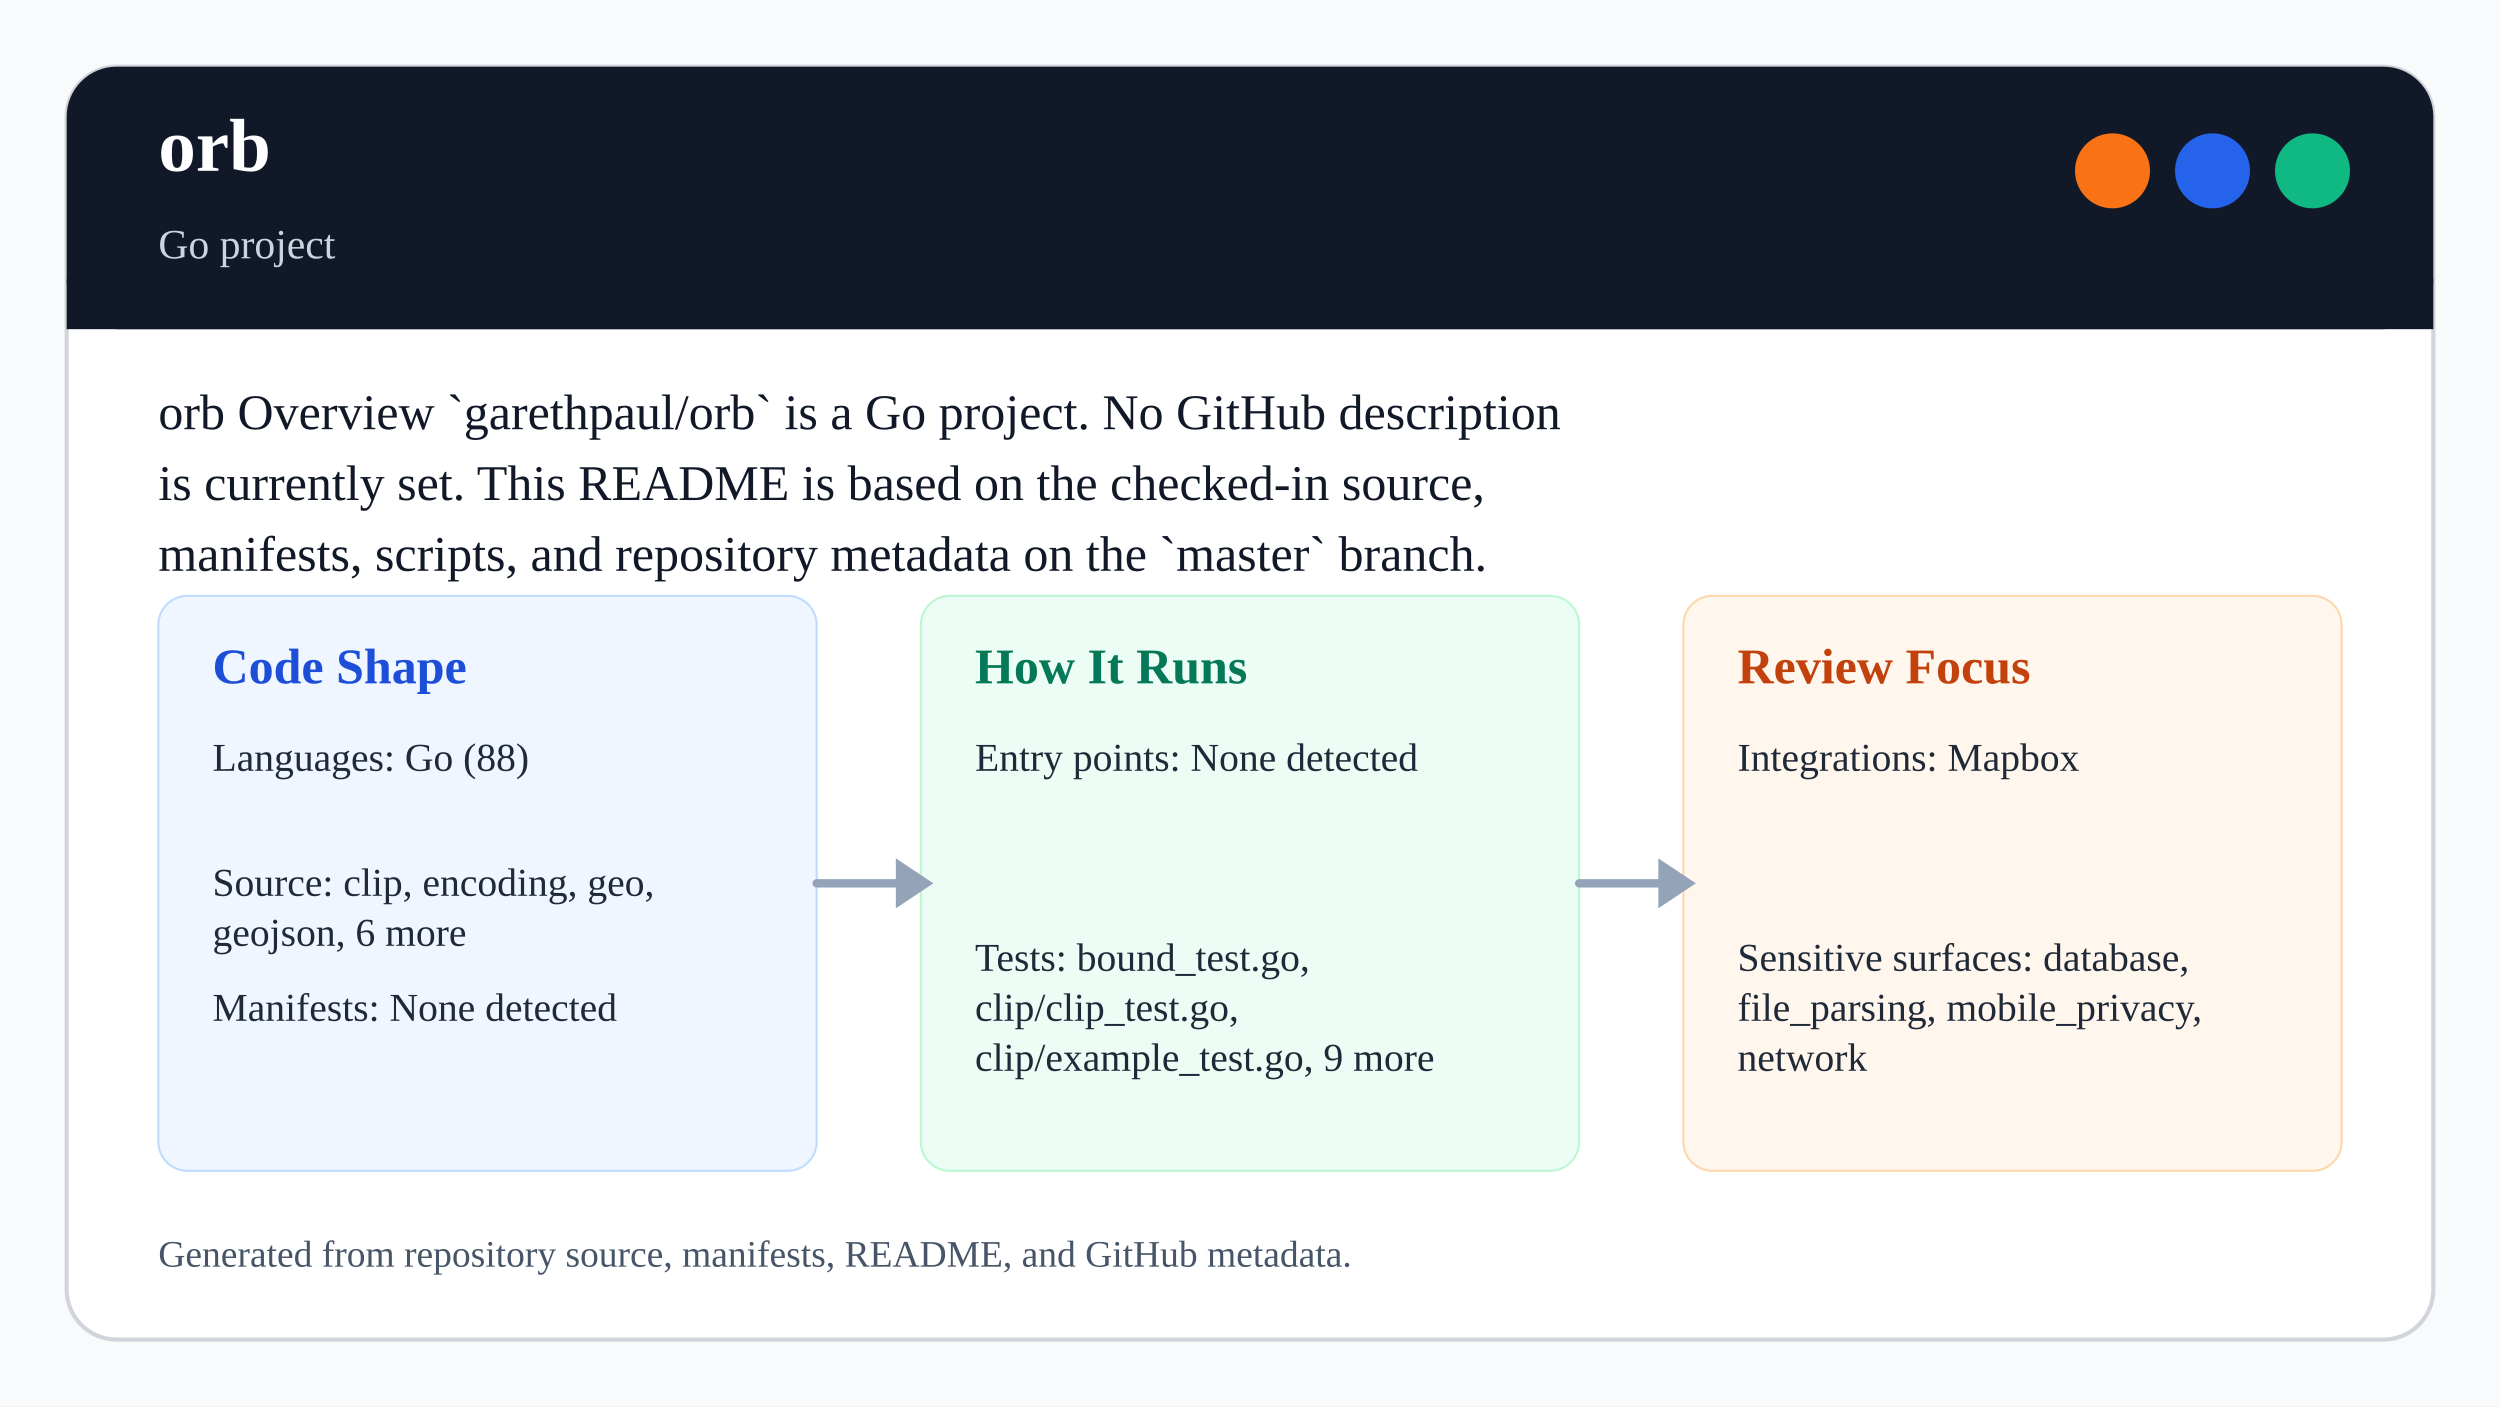
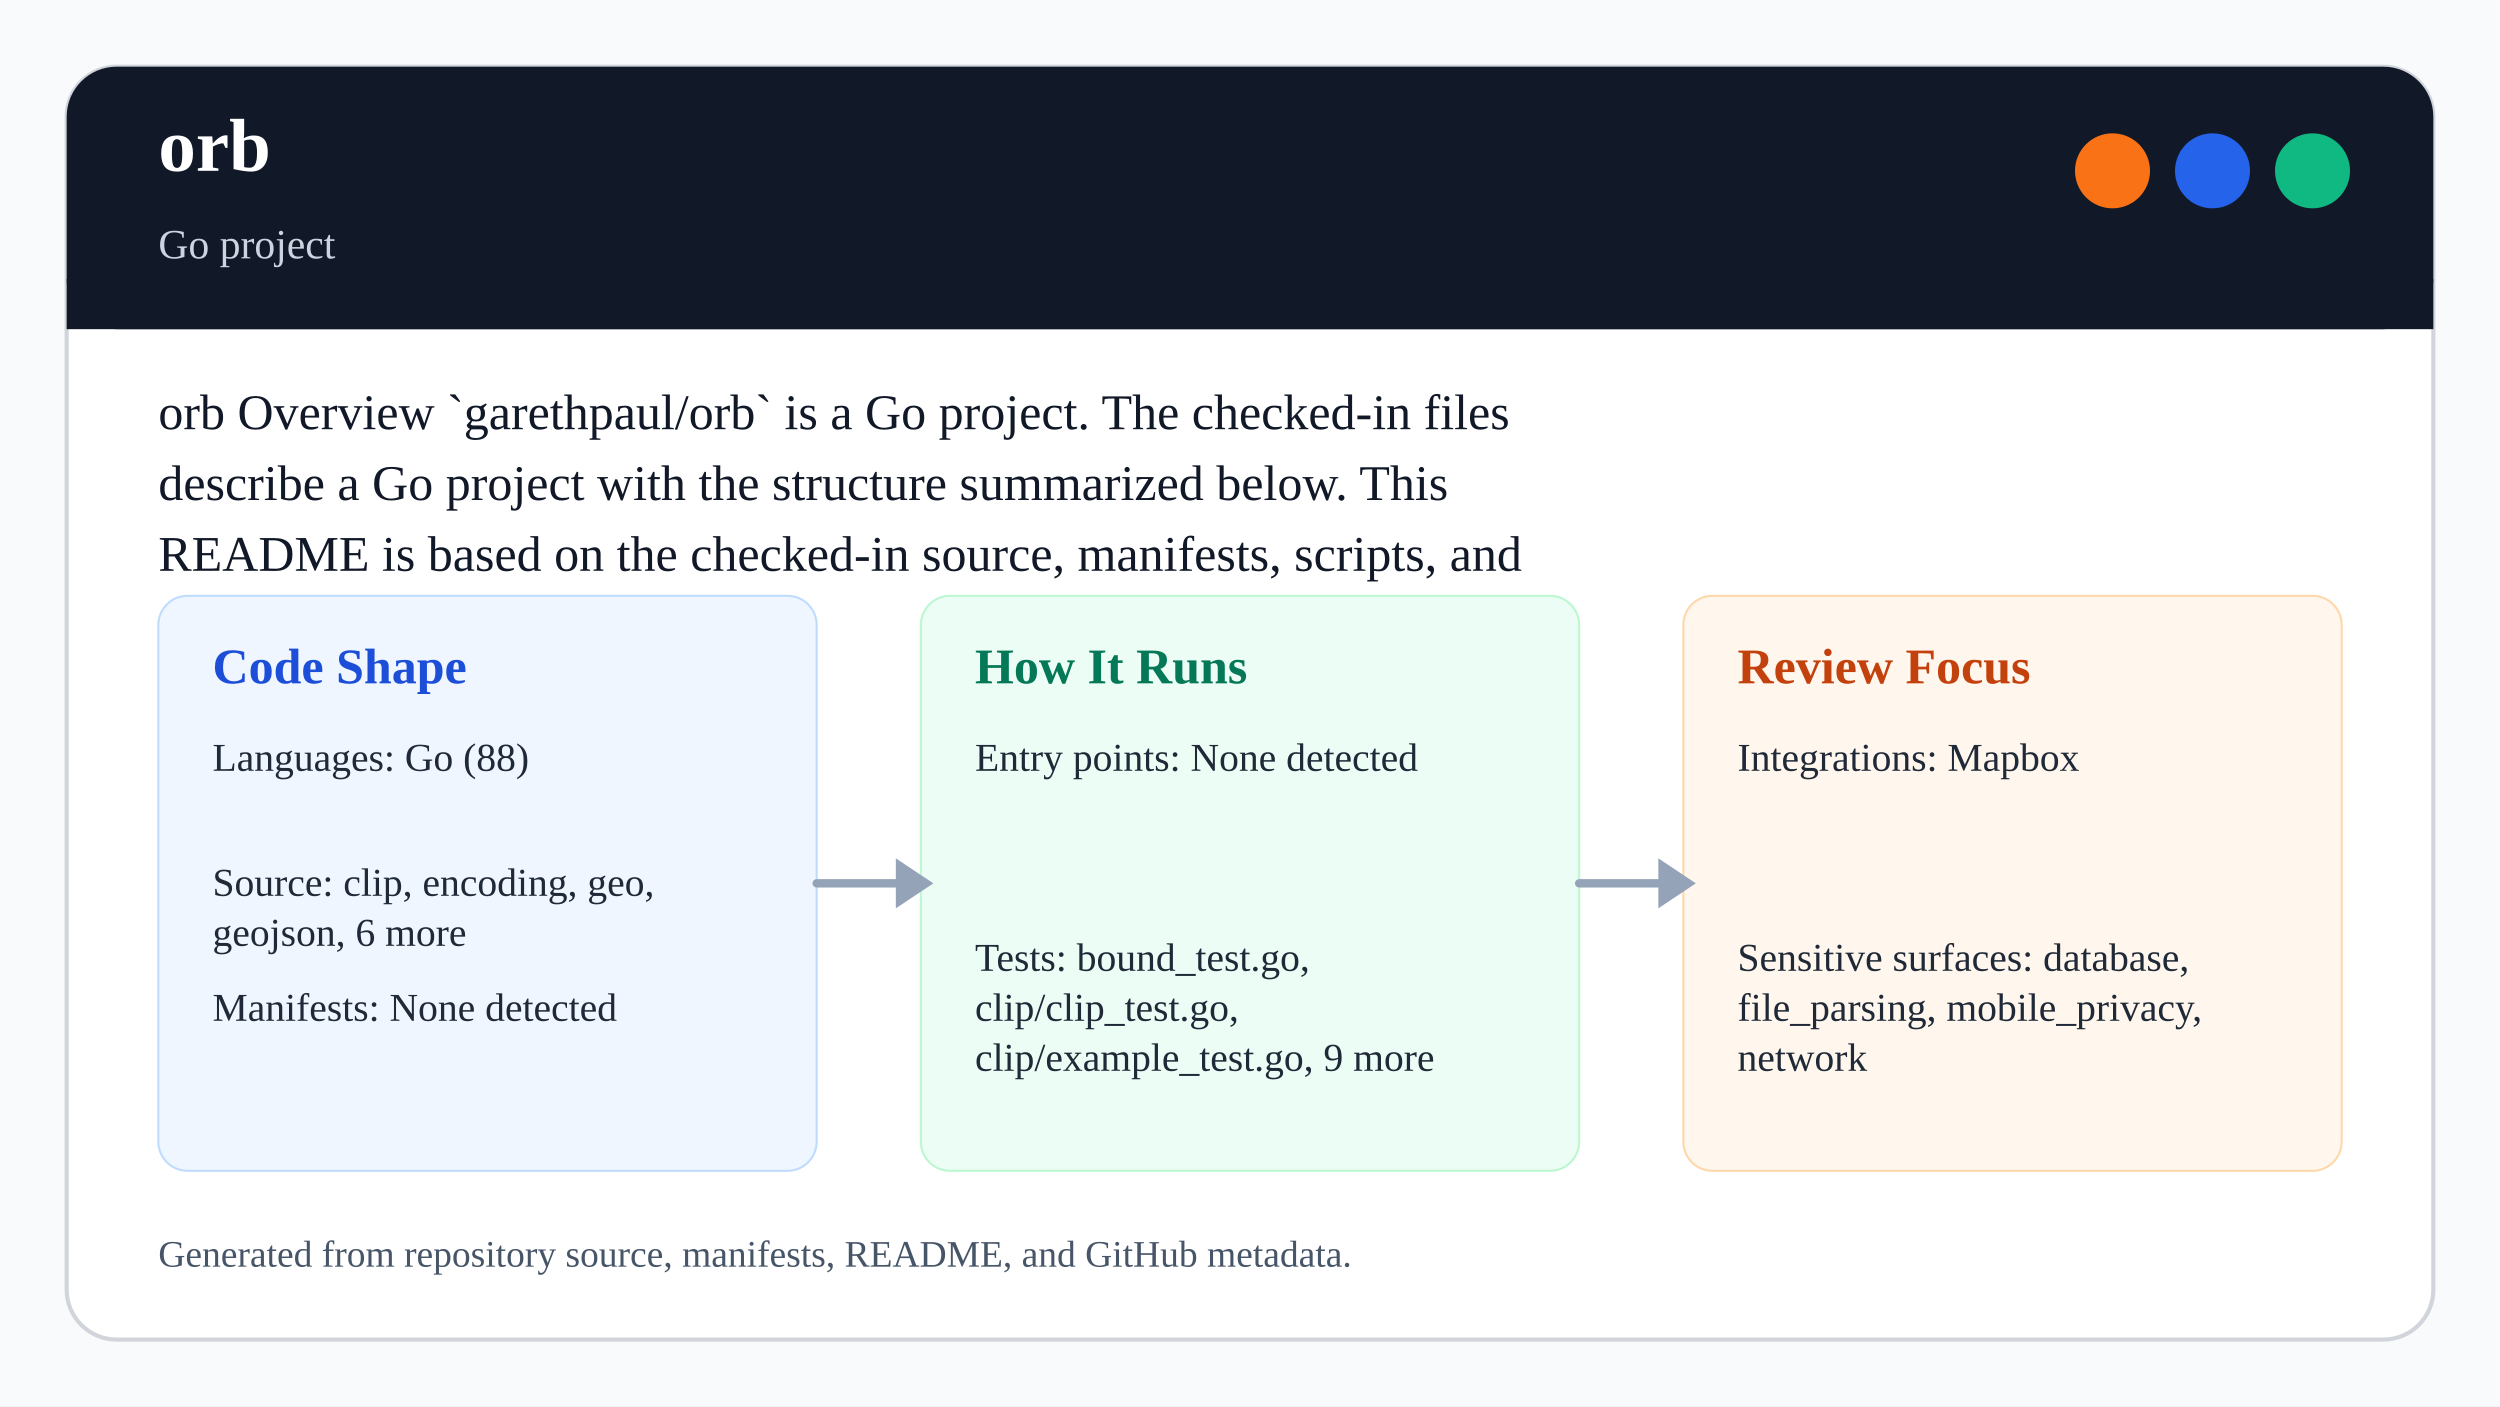
<svg xmlns="http://www.w3.org/2000/svg" width="1200" height="675" viewBox="0 0 1200 675" role="img" aria-labelledby="title desc">
  <rect width="1200" height="675" fill="#f8fafc" />
  <rect x="32" y="32" width="1136" height="611" rx="24" fill="#ffffff" stroke="#d1d5db" stroke-width="2" />
  <rect x="32" y="32" width="1136" height="126" rx="24" fill="#111827" />
  <path d="M32 134h1136v24H32z" fill="#111827" />
  <circle cx="1062" cy="82" r="18" fill="#2563eb" />
  <circle cx="1110" cy="82" r="18" fill="#10b981" />
  <circle cx="1014" cy="82" r="18" fill="#f97316" />
  <text x="76" y="82" font-size="36" fill="#ffffff" font-weight="700">orb</text>
  <text x="76" y="124" font-size="20" fill="#cbd5e1">Go project</text>
-   <text x="76" y="206" font-size="24" fill="#111827">orb Overview `garethpaul/orb` is a Go project. No GitHub description</text>
-   <text x="76" y="240" font-size="24" fill="#111827">is currently set. This README is based on the checked-in source,</text>
-   <text x="76" y="274" font-size="24" fill="#111827">manifests, scripts, and repository metadata on the `master` branch.</text>
+   <text x="76" y="206" font-size="24" fill="#111827">orb Overview `garethpaul/orb` is a Go project. The checked-in files</text>
+   <text x="76" y="240" font-size="24" fill="#111827">describe a Go project with the structure summarized below. This</text>
+   <text x="76" y="274" font-size="24" fill="#111827">README is based on the checked-in source, manifests, scripts, and</text>
  <rect x="76" y="286" width="316" height="276" rx="14" fill="#eff6ff" stroke="#bfdbfe" />
  <text x="102" y="328" font-size="24" font-weight="700" fill="#1d4ed8">Code Shape</text>
  <text x="102" y="370" font-size="19" fill="#1f2937">Languages: Go (88)</text>
  <text x="102" y="430" font-size="19" fill="#1f2937">Source: clip, encoding, geo,</text>
  <text x="102" y="454" font-size="19" fill="#1f2937">geojson, 6 more</text>
  <text x="102" y="490" font-size="19" fill="#1f2937">Manifests: None detected</text>
  <rect x="442" y="286" width="316" height="276" rx="14" fill="#ecfdf5" stroke="#bbf7d0" />
  <text x="468" y="328" font-size="24" font-weight="700" fill="#047857">How It Runs</text>
  <text x="468" y="370" font-size="19" fill="#1f2937">Entry points: None detected</text>
  <text x="468" y="466" font-size="19" fill="#1f2937">Tests: bound_test.go,</text>
  <text x="468" y="490" font-size="19" fill="#1f2937">clip/clip_test.go,</text>
  <text x="468" y="514" font-size="19" fill="#1f2937">clip/example_test.go, 9 more</text>
  <rect x="808" y="286" width="316" height="276" rx="14" fill="#fff7ed" stroke="#fed7aa" />
  <text x="834" y="328" font-size="24" font-weight="700" fill="#c2410c">Review Focus</text>
  <text x="834" y="370" font-size="19" fill="#1f2937">Integrations: Mapbox</text>
  <text x="834" y="466" font-size="19" fill="#1f2937">Sensitive surfaces: database,</text>
  <text x="834" y="490" font-size="19" fill="#1f2937">file_parsing, mobile_privacy,</text>
  <text x="834" y="514" font-size="19" fill="#1f2937">network</text>
  <path d="M392 424h50" stroke="#94a3b8" stroke-width="4" stroke-linecap="round" />
  <path d="M430 412l18 12-18 12z" fill="#94a3b8" />
  <path d="M758 424h50" stroke="#94a3b8" stroke-width="4" stroke-linecap="round" />
  <path d="M796 412l18 12-18 12z" fill="#94a3b8" />
  <text x="76" y="608" font-size="18" fill="#475569">Generated from repository source, manifests, README, and GitHub metadata.</text>
</svg>
